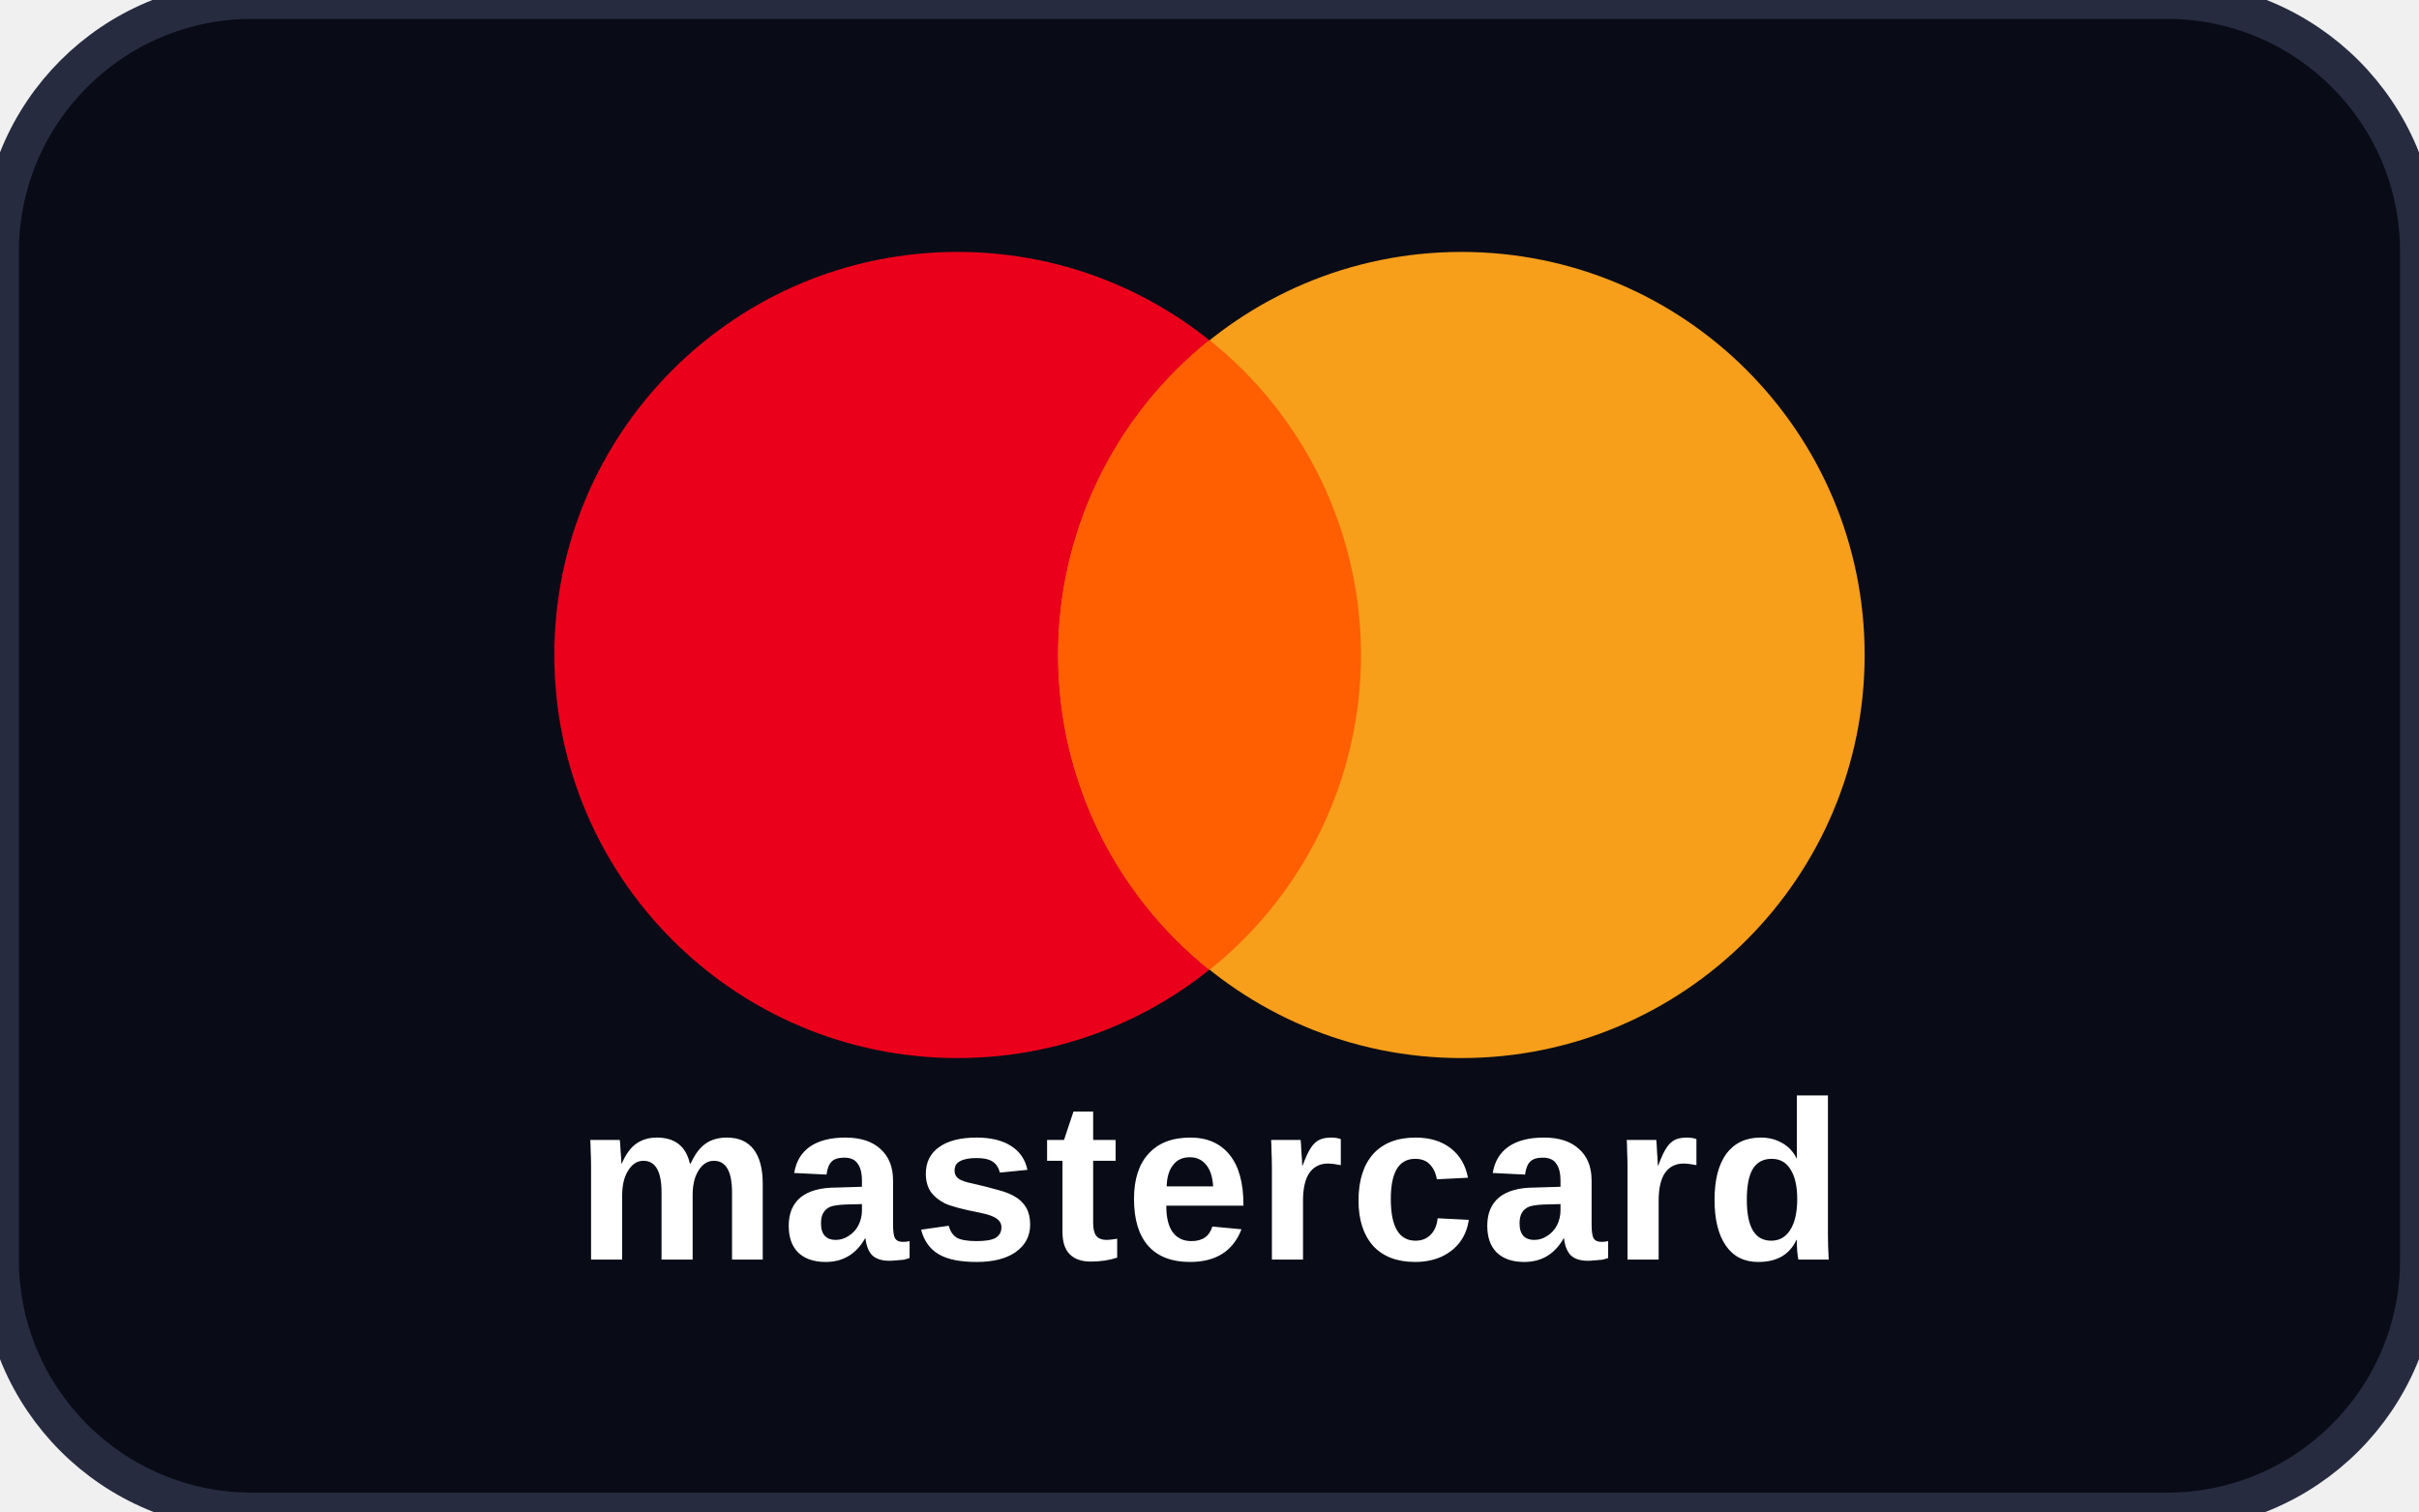
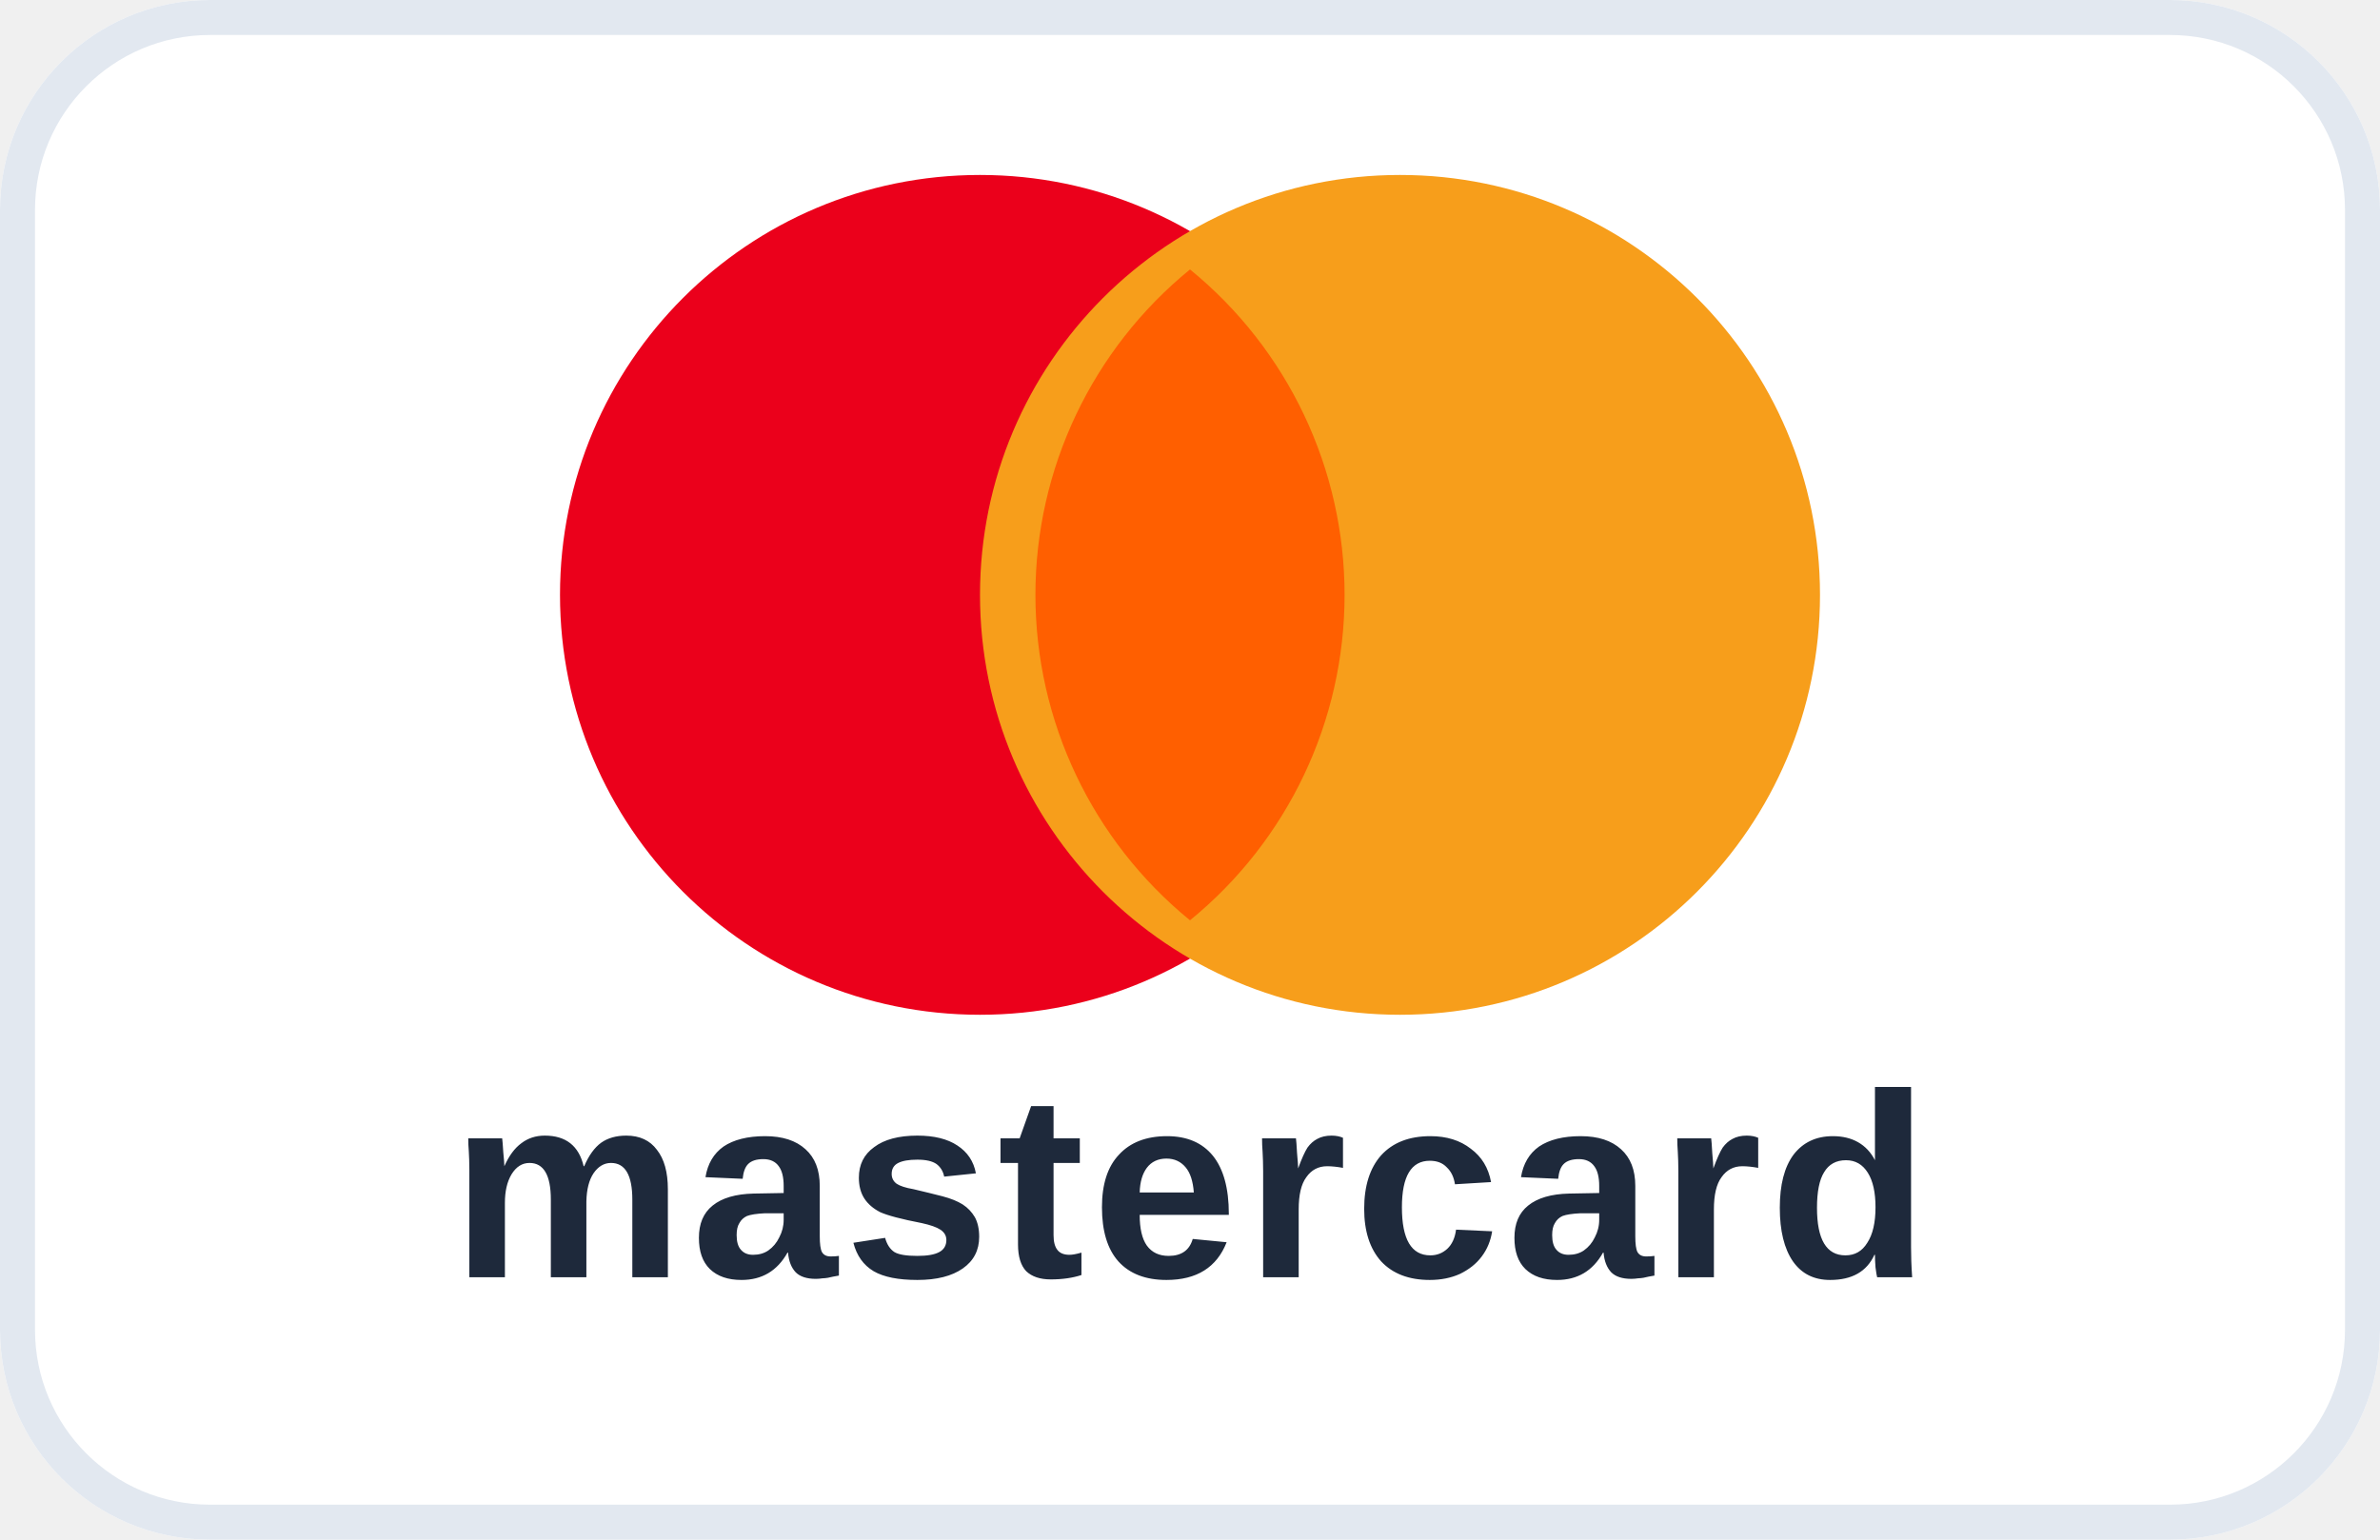
- <svg xmlns="http://www.w3.org/2000/svg" viewBox="0 0 96 60" fill="none">
-   <rect width="96" height="60" rx="10" fill="#090C16" stroke="#262B40" stroke-width="1.5" />
+ <svg xmlns="http://www.w3.org/2000/svg" viewBox="0 0 68 44" fill="none">
+   <rect width="68" height="44" rx="6" fill="#FFFFFF" />
+   <rect x="0.5" y="0.5" width="67" height="43" rx="5.5" stroke="#E2E8F0" stroke-width="1" />
  <g transform="translate(0, -1)">
-     <circle cx="38" cy="27" r="16" fill="#EB001B" />
-     <circle cx="58" cy="27" r="16" fill="#F79E1B" />
-     <path d="M48 14.5A16 16 0 0 0 48 39.5 16 16 0 0 0 48 14.5Z" fill="#FF5F00" />
+     <circle cx="28" cy="18" r="12" fill="#EB001B" />
+     <circle cx="40" cy="18" r="12" fill="#F79E1B" />
+     <path d="M34 8.7A12 12 0 0 0 34 27.3 12 12 0 0 0 34 8.7Z" fill="#FF5F00" />
  </g>
-   <text x="48" y="50" text-anchor="middle" fill="#FFFFFF" font-family="'Helvetica Neue', Arial, sans-serif" font-weight="700" font-size="9" letter-spacing="0.2">mastercard</text>
+   <text x="34" y="36.5" text-anchor="middle" fill="#1E293B" font-family="'Helvetica Neue', Arial, sans-serif" font-weight="700" font-size="7.5" letter-spacing="0.2">mastercard</text>
</svg>
